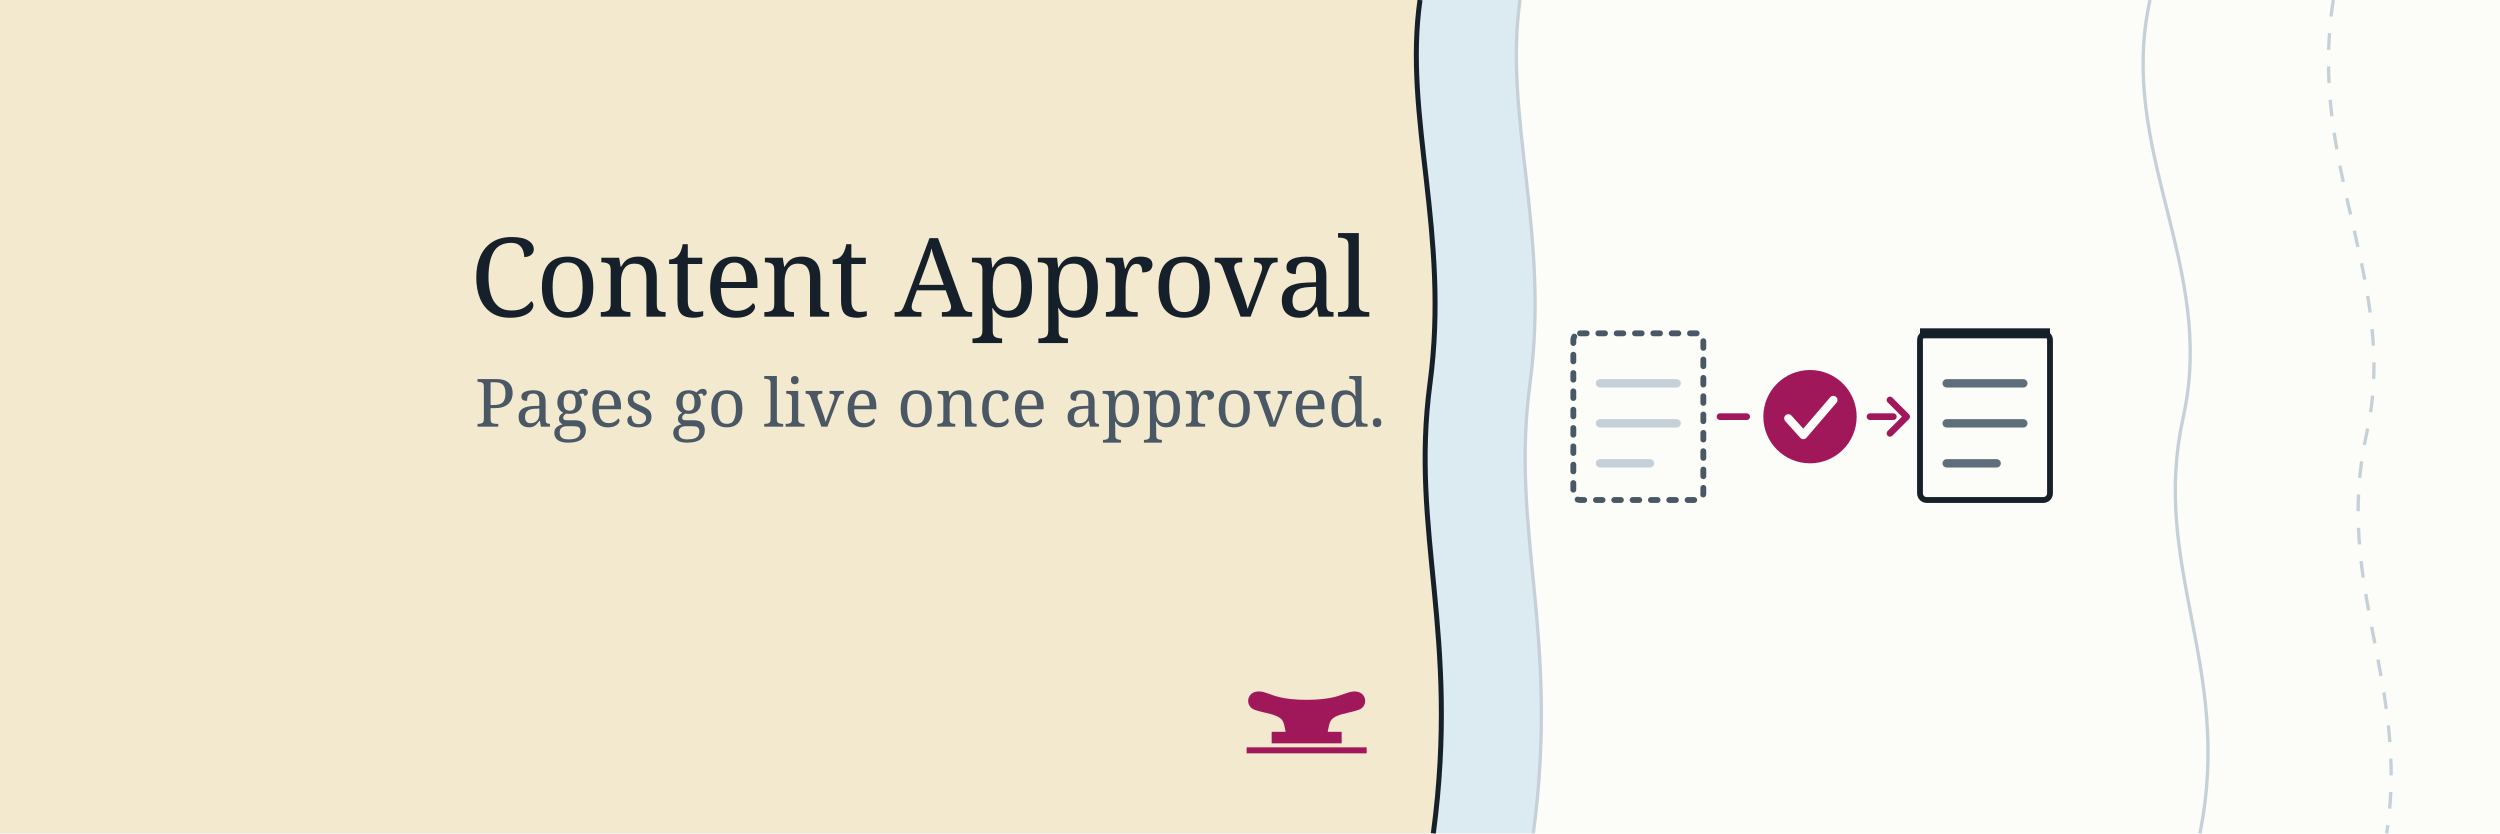
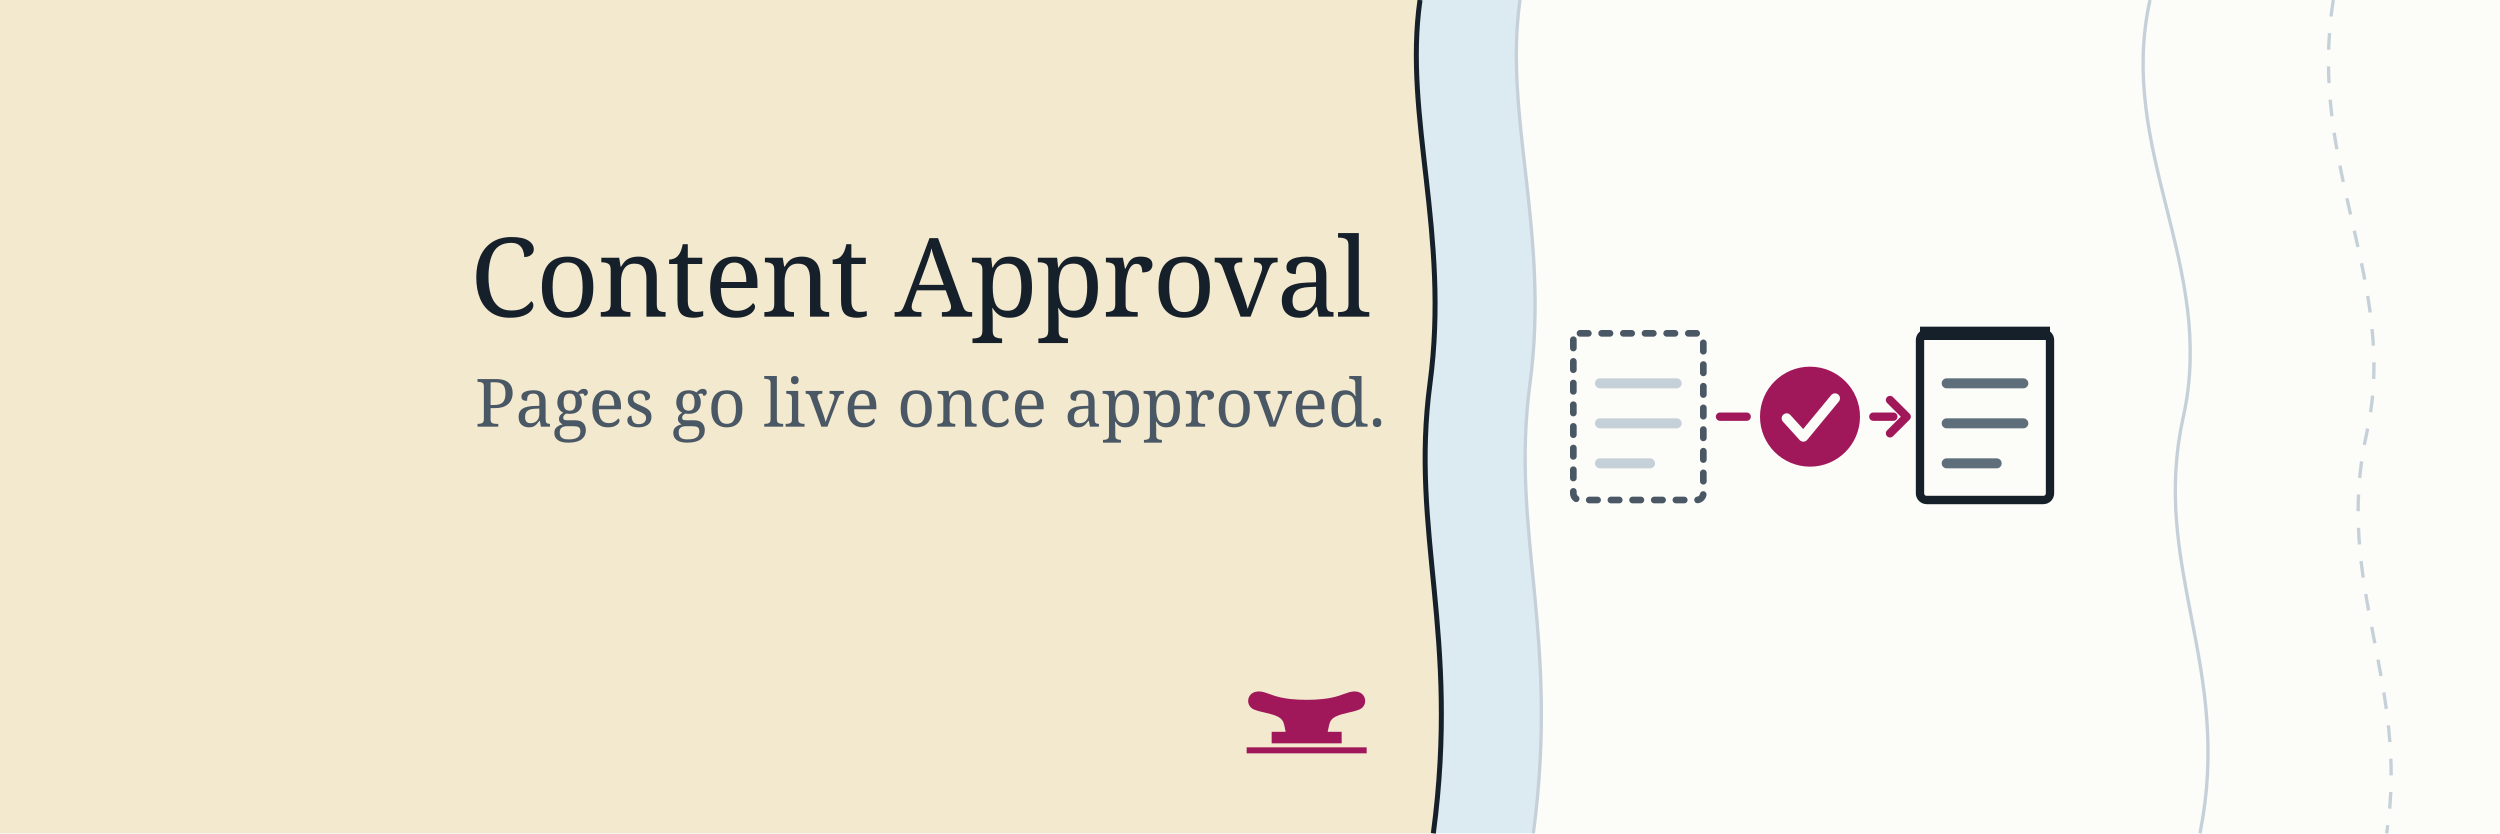
<svg xmlns="http://www.w3.org/2000/svg" viewBox="0 0 1500 500" width="1500" height="500" role="img" aria-label="Content Approval. Pages go live once approved.">
  <defs>
    <symbol id="cleat" viewBox="0 0 48 28">
      <path fill="currentColor" d="M3.6 3.4C5.8 2.8 8.2 4 11.2 5C15 6.2 19.4 6.6 24 6.6S33 6.2 36.8 5C39.8 4 42.2 2.8 44.4 3.4A3.7 3.7 0 0 1 45 10.5C42 11.7 38.4 11.9 35.6 13.3C34 14.1 33.3 15.2 33 16.6L32.4 19.4H38V24H10V19.4H15.6L15 16.6C14.7 15.2 14 14.1 12.4 13.3C9.6 11.9 6 11.7 3 10.5A3.7 3.7 0 0 1 3.6 3.4Z" />
      <rect y="25.6" width="48" height="2.4" fill="currentColor" />
    </symbol>
  </defs>
  <style>
.paper{fill:#FCFCF9}.water{fill:#DCEBF2}.land{fill:#F2E9CF}
.shore{fill:none;stroke:#16202A;stroke-width:3}
.contour{fill:none;stroke:#C5D0D8;stroke-width:2}
- .line{fill:none;stroke:#16202A;stroke-width:3.5;stroke-linecap:round;stroke-linejoin:round}
- .thin{fill:none;stroke:#16202A;stroke-width:2.5;stroke-linecap:round}
- .grey{fill:none;stroke:#5F6E7B;stroke-width:6;stroke-linecap:round}
- .bar{fill:none;stroke:#16202A;stroke-width:10;stroke-linecap:round}
- .mbar{fill:none;stroke:#A0185A;stroke-width:10;stroke-linecap:round}
- .track{fill:none;stroke:#A0185A;stroke-width:4;stroke-dasharray:16 11;stroke-linecap:round}
- .head{fill:none;stroke:#A0185A;stroke-width:4;stroke-linecap:round;stroke-linejoin:round}
+ .line{fill:none;stroke:#16202A;stroke-width:5;stroke-linecap:round;stroke-linejoin:round}
+ .grey{fill:none;stroke:#5F6E7B;stroke-width:7;stroke-linecap:round}
+ .pale{fill:none;stroke:#C5D0D8;stroke-width:7;stroke-linecap:round}
+ .mbar{fill:none;stroke:#A0185A;stroke-width:12;stroke-linecap:round}
+ .track{fill:none;stroke:#A0185A;stroke-width:5;stroke-dasharray:16 11;stroke-linecap:round}
+ .head{fill:none;stroke:#A0185A;stroke-width:5;stroke-linecap:round;stroke-linejoin:round}
.mark{color:#A0185A;fill:#A0185A}
- .box{fill:#FCFCF9;stroke:#16202A;stroke-width:3.5}
- .dashed{fill:#FCFCF9;stroke:#4A5764;stroke-width:3.5;stroke-dasharray:4 7;stroke-linecap:round}
- .ring{fill:#FCFCF9;stroke:#16202A;stroke-width:3.5}
- .disc{fill:#16202A}
+ .box{fill:#FCFCF9;stroke:#16202A;stroke-width:5}
+ .dashed{fill:#FCFCF9;stroke:#4A5764;stroke-width:4;stroke-dasharray:5 8;stroke-linecap:round}
+ .ring{fill:#FCFCF9;stroke:#16202A;stroke-width:5}
+ .disc{fill:#16202A}.mfill{fill:#A0185A}
.name{font-family:Newsreader,Georgia,serif;font-weight:400;font-size:66px;letter-spacing:-0.015em;fill:#16202A}
.say{font-family:Newsreader,Georgia,serif;font-weight:400;font-size:40px;fill:#4A5764}
</style>
  <rect class="paper" width="1500" height="500" />
  <path class="water" d="M0 0H912C902 70 930 140 918 230S936 380 920 500H0Z" />
  <path class="contour" d="M912 0C902 70 930 140 918 230S936 380 920 500" />
  <path class="land" d="M0 0H852C842 70 870 140 858 230S876 380 860 500H0Z" />
  <path class="shore" d="M852 0C842 70 870 140 858 230S876 380 860 500" />
  <path class="contour" d="M1290 0C1270 90 1330 160 1310 250S1340 400 1320 500" />
  <path class="contour" d="M1400 0C1384 100 1440 170 1420 260S1446 410 1432 500" style="stroke-dasharray:10 10" />
  <text class="name" x="282" y="190">Content Approval</text>
  <text class="say" x="285" y="256">Pages go live once approved.</text>
  <use class="mark" href="#cleat" x="748" y="410" width="72" height="42" />
  <rect class="dashed" x="944" y="200" width="78" height="100" rx="4" />
-   <path class="grey" d="M960 230H1006M960 254H1006M960 278H990" style="stroke-width:5;stroke:#C5D0D8" />
+   <path class="pale" d="M960 230H1006M960 254H1006M960 278H990" style="stroke-width:6" />
  <path class="track" d="M1032 250H1050" />
-   <circle cx="1086" cy="250" r="28" style="fill:#A0185A" />
-   <path d="M1073 251L1082 261L1100 240" style="fill:none;stroke:#FCFCF9;stroke-width:5;stroke-linecap:round;stroke-linejoin:round" />
-   <path class="track" d="M1122 250H1136" />
+   <circle cx="1086" cy="250" r="30" class="mfill" />
+   <path d="M1072 251L1082 262L1101 239" style="fill:none;stroke:#FCFCF9;stroke-width:6;stroke-linecap:round;stroke-linejoin:round" />
+   <path class="track" d="M1124 250H1136" />
  <path class="head" d="M1134 240L1144 250L1134 260" />
  <rect class="box" x="1152" y="200" width="78" height="100" rx="4" />
-   <path class="grey" d="M1168 230H1214M1168 254H1214M1168 278H1198" style="stroke-width:5" />
-   <path class="bar" d="M1152 200H1230" style="stroke-width:6;stroke-linecap:butt" />
+   <path class="grey" d="M1168 230H1214M1168 254H1214M1168 278H1198" style="stroke-width:6" />
+   <path d="M1152 200H1230" style="stroke:#16202A;stroke-width:8" />
</svg>
